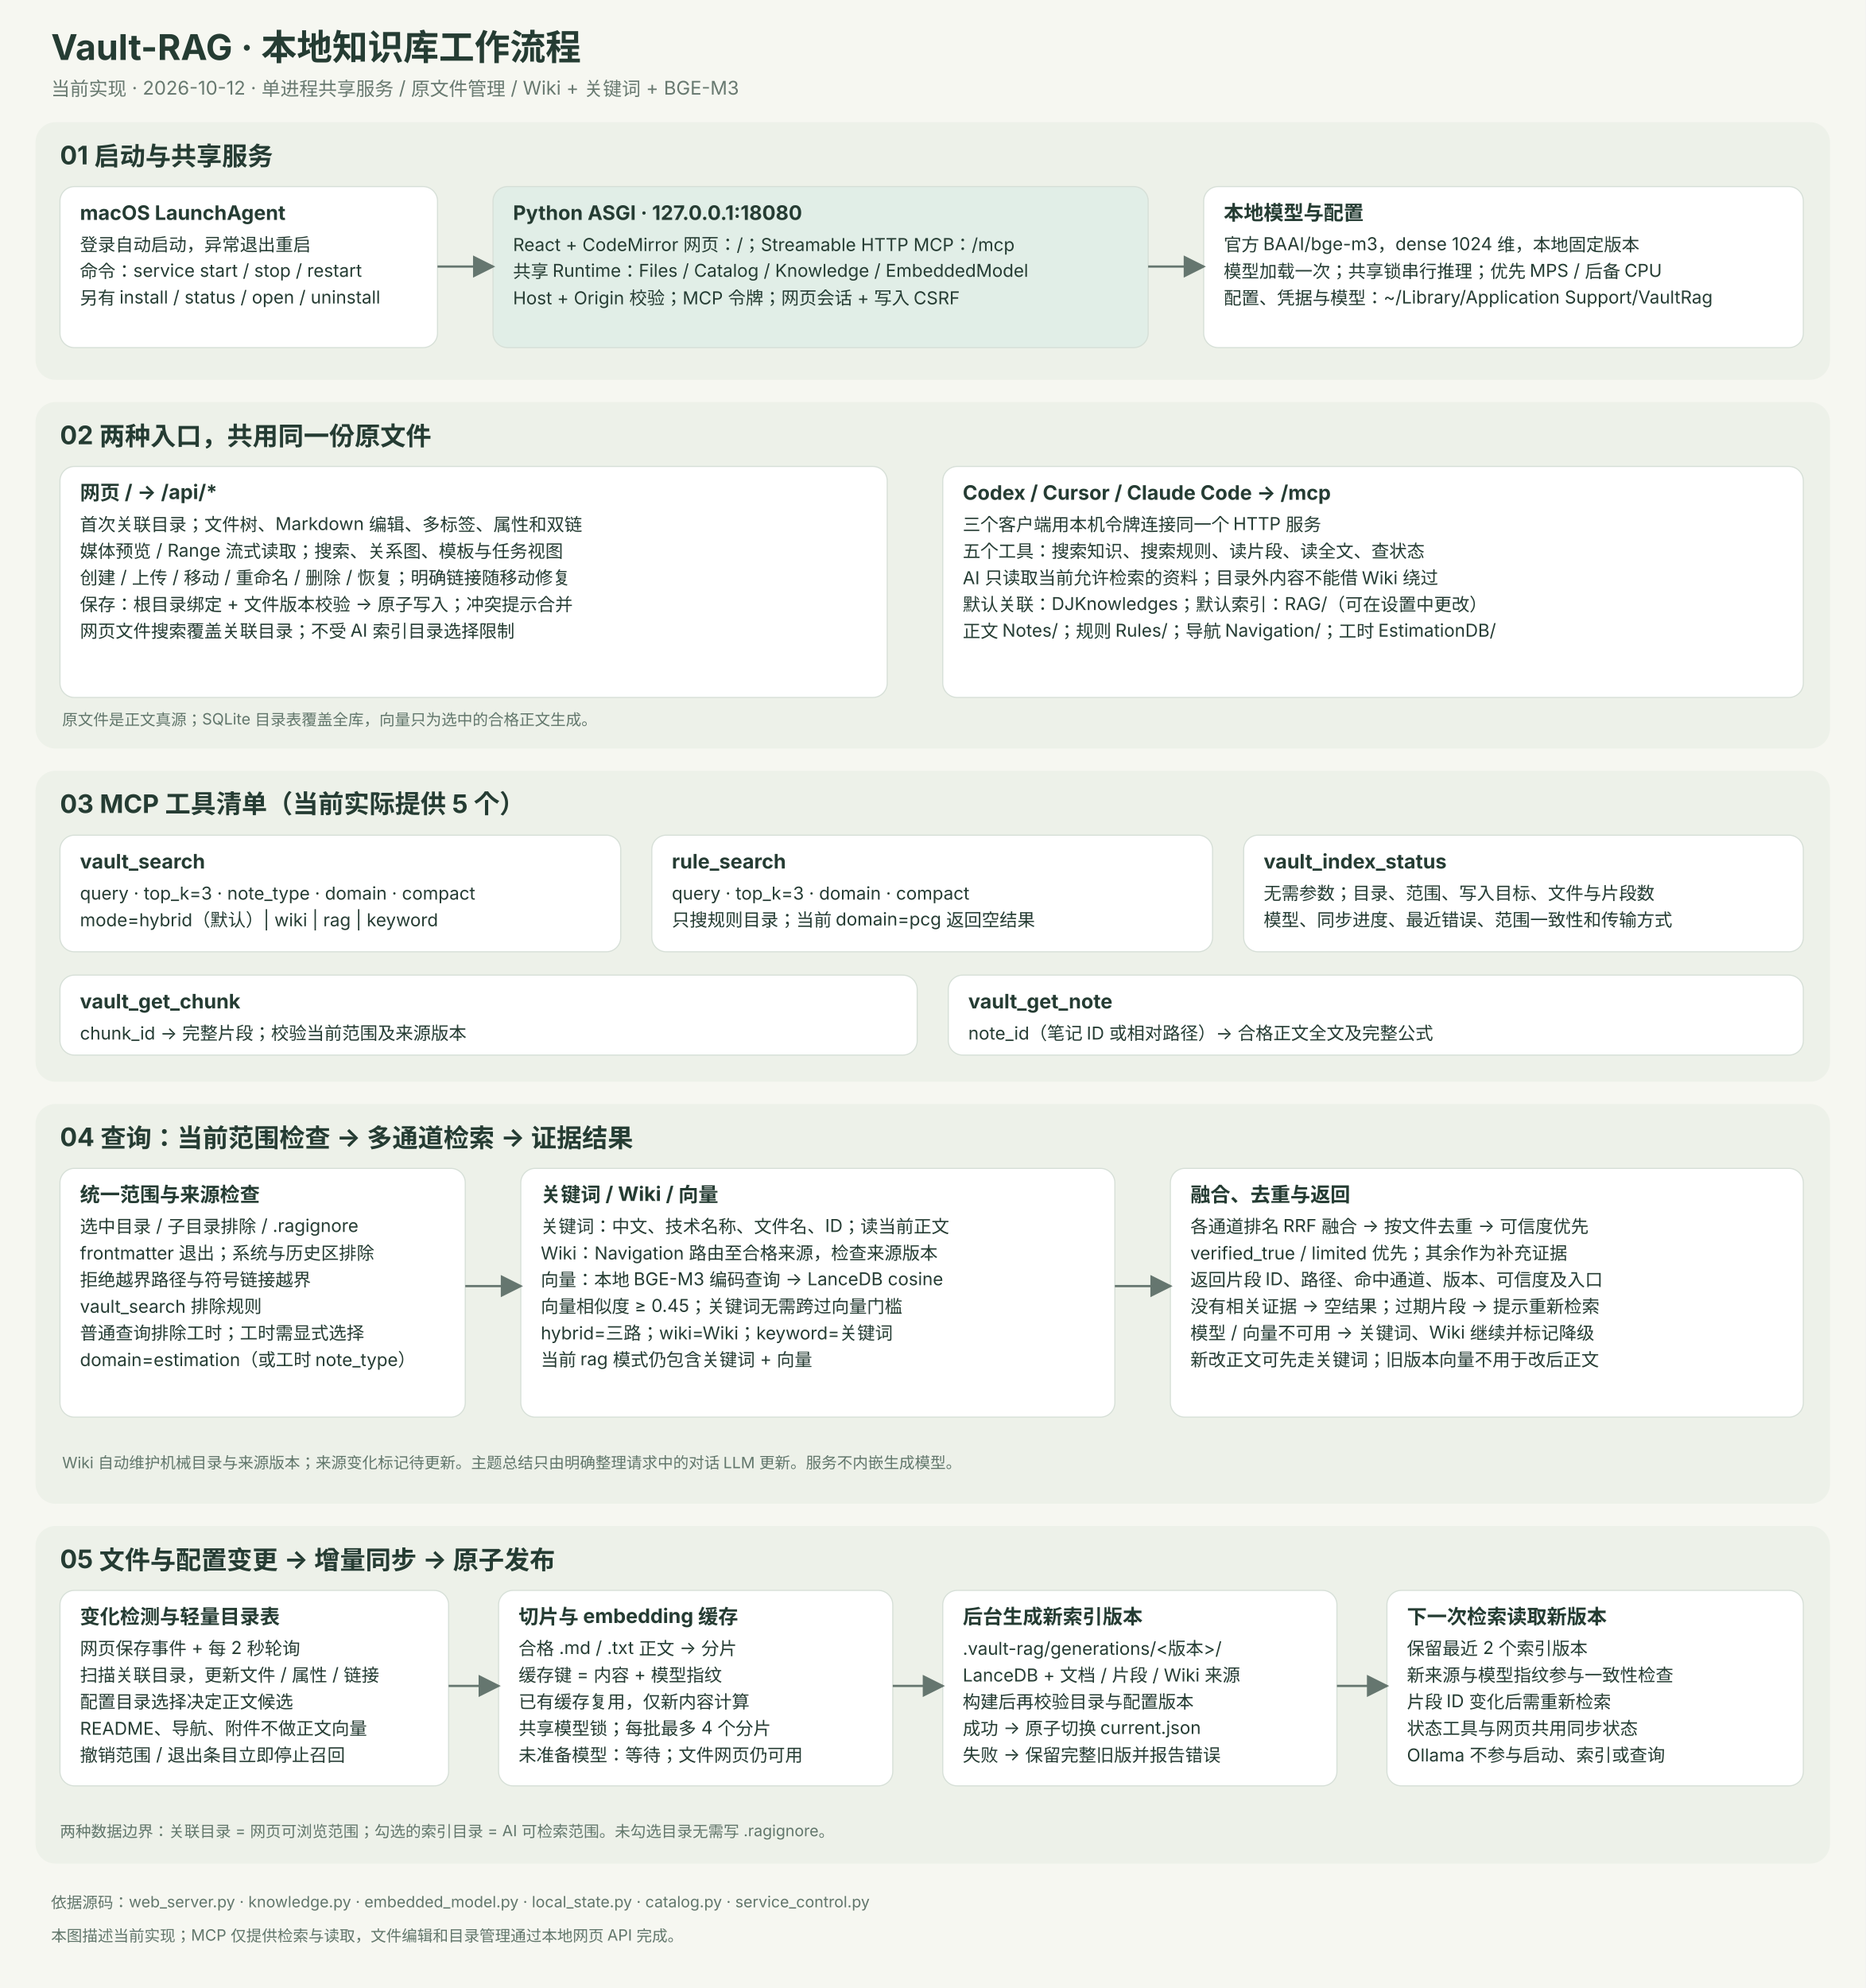
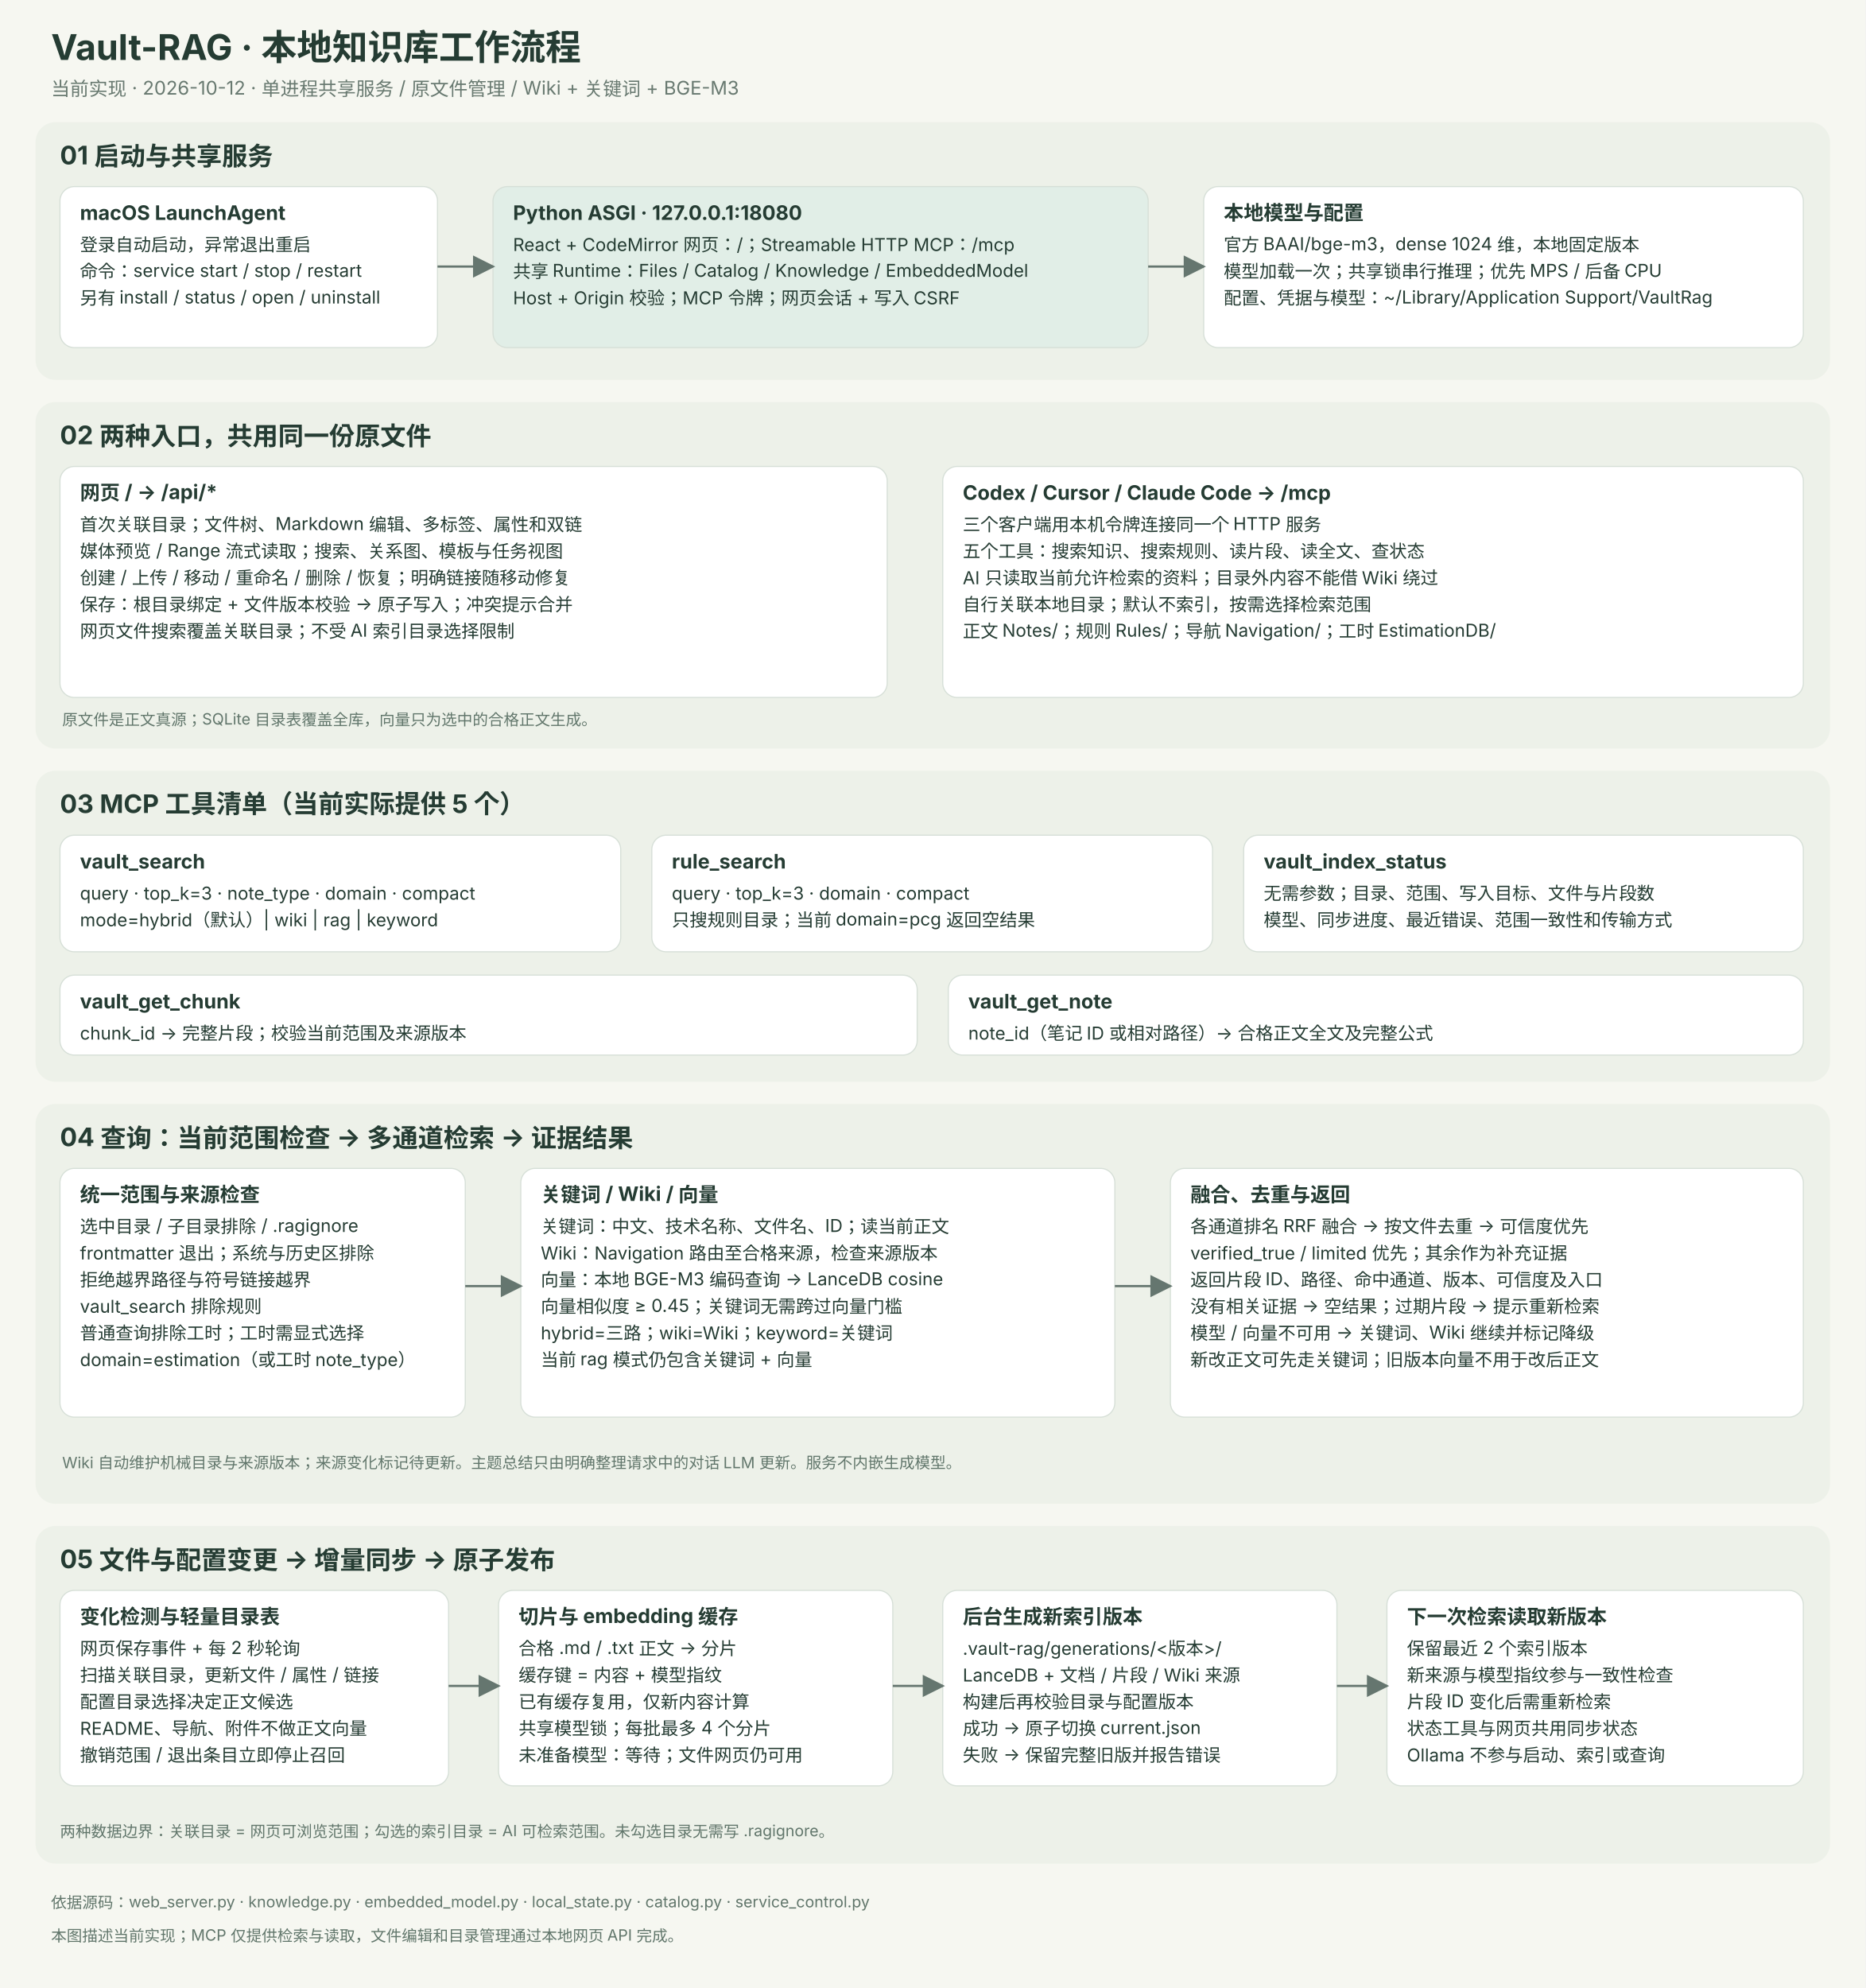
<svg xmlns="http://www.w3.org/2000/svg" width="1680" height="1790" viewBox="0 0 1680 1790" role="img" aria-labelledby="title desc">
  <defs>
    <marker id="arrow" markerWidth="10" markerHeight="10" refX="9" refY="5" orient="auto">
      <path d="M0 0L10 5L0 10" fill="#65766f" />
    </marker>
  </defs>
  <style>text{font-family:system-ui,-apple-system,'PingFang SC','Microsoft YaHei',sans-serif;fill:#253c33}.title{font-size:32px;font-weight:700}.sub{font-size:17px;fill:#687970}.heading{font-size:23px;font-weight:700}.label{font-size:18px;font-weight:650}.body{font-size:16px}.small{font-size:14px;fill:#61766b}.edge{fill:none;stroke:#65766f;stroke-width:2;marker-end:url(#arrow)}</style>
  <rect width="1680" height="1790" fill="#f6f7f1" />
  <text x="46" y="54" class="title">Vault-RAG · 本地知识库工作流程</text>
  <text x="46" y="86" class="sub">当前实现 · 2026-10-12 · 单进程共享服务 / 原文件管理 / Wiki + 关键词 + BGE-M3</text>
  <rect x="32" y="110" width="1616" height="232" rx="18" fill="#edf1e9" />
  <text x="54" y="148" class="heading">01  启动与共享服务</text>
  <rect x="54" y="168" width="340" height="145" rx="13" fill="#fff" stroke="#d6dfd7" />
  <text x="72" y="198" class="label">macOS LaunchAgent</text>
  <text x="72" y="226" class="body">登录自动启动，异常退出重启</text>
  <text x="72" y="250" class="body">命令：service start / stop / restart</text>
  <text x="72" y="274" class="body">另有 install / status / open / uninstall</text>
  <rect x="444" y="168" width="590" height="145" rx="13" fill="#e1eee7" stroke="#d6dfd7" />
  <text x="462" y="198" class="label">Python ASGI · 127.0.0.1:18080</text>
  <text x="462" y="226" class="body">React + CodeMirror 网页：/；Streamable HTTP MCP：/mcp</text>
  <text x="462" y="250" class="body">共享 Runtime：Files / Catalog / Knowledge / EmbeddedModel</text>
  <text x="462" y="274" class="body">Host + Origin 校验；MCP 令牌；网页会话 + 写入 CSRF</text>
  <rect x="1084" y="168" width="540" height="145" rx="13" fill="#fff" stroke="#d6dfd7" />
  <text x="1102" y="198" class="label">本地模型与配置</text>
  <text x="1102" y="226" class="body">官方 BAAI/bge-m3，dense 1024 维，本地固定版本</text>
  <text x="1102" y="250" class="body">模型加载一次；共享锁串行推理；优先 MPS / 后备 CPU</text>
  <text x="1102" y="274" class="body">配置、凭据与模型：~/Library/Application Support/VaultRag</text>
  <path class="edge" d="M394 240L444 240" />
  <path class="edge" d="M1034 240L1084 240" />
  <rect x="32" y="362" width="1616" height="312" rx="18" fill="#edf1e9" />
  <text x="54" y="400" class="heading">02  两种入口，共用同一份原文件</text>
  <rect x="54" y="420" width="745" height="208" rx="13" fill="#fff" stroke="#d6dfd7" />
  <text x="72" y="450" class="label">网页 / → /api/*</text>
  <text x="72" y="478" class="body">首次关联目录；文件树、Markdown 编辑、多标签、属性和双链</text>
  <text x="72" y="502" class="body">媒体预览 / Range 流式读取；搜索、关系图、模板与任务视图</text>
  <text x="72" y="526" class="body">创建 / 上传 / 移动 / 重命名 / 删除 / 恢复；明确链接随移动修复</text>
  <text x="72" y="550" class="body">保存：根目录绑定 + 文件版本校验 → 原子写入；冲突提示合并</text>
  <text x="72" y="574" class="body">网页文件搜索覆盖关联目录；不受 AI 索引目录选择限制</text>
  <rect x="849" y="420" width="775" height="208" rx="13" fill="#fff" stroke="#d6dfd7" />
  <text x="867" y="450" class="label">Codex / Cursor / Claude Code → /mcp</text>
  <text x="867" y="478" class="body">三个客户端用本机令牌连接同一个 HTTP 服务</text>
  <text x="867" y="502" class="body">五个工具：搜索知识、搜索规则、读片段、读全文、查状态</text>
  <text x="867" y="526" class="body">AI 只读取当前允许检索的资料；目录外内容不能借 Wiki 绕过</text>
-   <text x="867" y="550" class="body">默认关联：DJKnowledges；默认索引：RAG/（可在设置中更改）</text>
+   <text x="867" y="550" class="body">自行关联本地目录；默认不索引，按需选择检索范围</text>
  <text x="867" y="574" class="body">正文 Notes/；规则 Rules/；导航 Navigation/；工时 EstimationDB/</text>
  <text x="56" y="653" class="small">原文件是正文真源；SQLite 目录表覆盖全库，向量只为选中的合格正文生成。</text>
  <rect x="32" y="694" width="1616" height="280" rx="18" fill="#edf1e9" />
  <text x="54" y="732" class="heading">03  MCP 工具清单（当前实际提供 5 个）</text>
  <rect x="54" y="752" width="505" height="105" rx="13" fill="#fff" stroke="#d6dfd7" />
  <text x="72" y="782" class="label">vault_search</text>
  <text x="72" y="810" class="body">query · top_k=3 · note_type · domain · compact</text>
  <text x="72" y="834" class="body">mode=hybrid（默认）| wiki | rag | keyword</text>
  <rect x="587" y="752" width="505" height="105" rx="13" fill="#fff" stroke="#d6dfd7" />
  <text x="605" y="782" class="label">rule_search</text>
  <text x="605" y="810" class="body">query · top_k=3 · domain · compact</text>
  <text x="605" y="834" class="body">只搜规则目录；当前 domain=pcg 返回空结果</text>
  <rect x="1120" y="752" width="504" height="105" rx="13" fill="#fff" stroke="#d6dfd7" />
  <text x="1138" y="782" class="label">vault_index_status</text>
  <text x="1138" y="810" class="body">无需参数；目录、范围、写入目标、文件与片段数</text>
  <text x="1138" y="834" class="body">模型、同步进度、最近错误、范围一致性和传输方式</text>
  <rect x="54" y="878" width="772" height="72" rx="13" fill="#fff" stroke="#d6dfd7" />
  <text x="72" y="908" class="label">vault_get_chunk</text>
  <text x="72" y="936" class="body">chunk_id → 完整片段；校验当前范围及来源版本</text>
  <rect x="854" y="878" width="770" height="72" rx="13" fill="#fff" stroke="#d6dfd7" />
  <text x="872" y="908" class="label">vault_get_note</text>
  <text x="872" y="936" class="body">note_id（笔记 ID 或相对路径）→ 合格正文全文及完整公式</text>
  <rect x="32" y="994" width="1616" height="360" rx="18" fill="#edf1e9" />
  <text x="54" y="1032" class="heading">04  查询：当前范围检查 → 多通道检索 → 证据结果</text>
  <rect x="54" y="1052" width="365" height="224" rx="13" fill="#fff" stroke="#d6dfd7" />
  <text x="72" y="1082" class="label">统一范围与来源检查</text>
  <text x="72" y="1110" class="body">选中目录 / 子目录排除 / .ragignore</text>
  <text x="72" y="1134" class="body">frontmatter 退出；系统与历史区排除</text>
  <text x="72" y="1158" class="body">拒绝越界路径与符号链接越界</text>
  <text x="72" y="1182" class="body">vault_search 排除规则</text>
  <text x="72" y="1206" class="body">普通查询排除工时；工时需显式选择</text>
  <text x="72" y="1230" class="body">domain=estimation（或工时 note_type）</text>
  <rect x="469" y="1052" width="535" height="224" rx="13" fill="#fff" stroke="#d6dfd7" />
  <text x="487" y="1082" class="label">关键词 / Wiki / 向量</text>
  <text x="487" y="1110" class="body">关键词：中文、技术名称、文件名、ID；读当前正文</text>
  <text x="487" y="1134" class="body">Wiki：Navigation 路由至合格来源，检查来源版本</text>
  <text x="487" y="1158" class="body">向量：本地 BGE-M3 编码查询 → LanceDB cosine</text>
  <text x="487" y="1182" class="body">向量相似度 ≥ 0.45；关键词无需跨过向量门槛</text>
  <text x="487" y="1206" class="body">hybrid=三路；wiki=Wiki；keyword=关键词</text>
  <text x="487" y="1230" class="body">当前 rag 模式仍包含关键词 + 向量</text>
  <rect x="1054" y="1052" width="570" height="224" rx="13" fill="#fff" stroke="#d6dfd7" />
  <text x="1072" y="1082" class="label">融合、去重与返回</text>
  <text x="1072" y="1110" class="body">各通道排名 RRF 融合 → 按文件去重 → 可信度优先</text>
  <text x="1072" y="1134" class="body">verified_true / limited 优先；其余作为补充证据</text>
  <text x="1072" y="1158" class="body">返回片段 ID、路径、命中通道、版本、可信度及入口</text>
  <text x="1072" y="1182" class="body">没有相关证据 → 空结果；过期片段 → 提示重新检索</text>
  <text x="1072" y="1206" class="body">模型 / 向量不可用 → 关键词、Wiki 继续并标记降级</text>
  <text x="1072" y="1230" class="body">新改正文可先走关键词；旧版本向量不用于改后正文</text>
  <path class="edge" d="M419 1158L469 1158" />
  <path class="edge" d="M1004 1158L1054 1158" />
  <text x="56" y="1322" class="small">Wiki 自动维护机械目录与来源版本；来源变化标记待更新。主题总结只由明确整理请求中的对话 LLM 更新。服务不内嵌生成模型。</text>
  <rect x="32" y="1374" width="1616" height="304" rx="18" fill="#edf1e9" />
  <text x="54" y="1412" class="heading">05  文件与配置变更 → 增量同步 → 原子发布</text>
  <rect x="54" y="1432" width="350" height="176" rx="13" fill="#fff" stroke="#d6dfd7" />
  <text x="72" y="1462" class="label">变化检测与轻量目录表</text>
  <text x="72" y="1490" class="body">网页保存事件 + 每 2 秒轮询</text>
  <text x="72" y="1514" class="body">扫描关联目录，更新文件 / 属性 / 链接</text>
  <text x="72" y="1538" class="body">配置目录选择决定正文候选</text>
  <text x="72" y="1562" class="body">README、导航、附件不做正文向量</text>
  <text x="72" y="1586" class="body">撤销范围 / 退出条目立即停止召回</text>
  <rect x="449" y="1432" width="355" height="176" rx="13" fill="#fff" stroke="#d6dfd7" />
  <text x="467" y="1462" class="label">切片与 embedding 缓存</text>
  <text x="467" y="1490" class="body">合格 .md / .txt 正文 → 分片</text>
  <text x="467" y="1514" class="body">缓存键 = 内容 + 模型指纹</text>
  <text x="467" y="1538" class="body">已有缓存复用，仅新内容计算</text>
  <text x="467" y="1562" class="body">共享模型锁；每批最多 4 个分片</text>
  <text x="467" y="1586" class="body">未准备模型：等待；文件网页仍可用</text>
  <rect x="849" y="1432" width="355" height="176" rx="13" fill="#fff" stroke="#d6dfd7" />
  <text x="867" y="1462" class="label">后台生成新索引版本</text>
  <text x="867" y="1490" class="body">.vault-rag/generations/&lt;版本&gt;/</text>
  <text x="867" y="1514" class="body">LanceDB + 文档 / 片段 / Wiki 来源</text>
  <text x="867" y="1538" class="body">构建后再校验目录与配置版本</text>
  <text x="867" y="1562" class="body">成功 → 原子切换 current.json</text>
  <text x="867" y="1586" class="body">失败 → 保留完整旧版并报告错误</text>
  <rect x="1249" y="1432" width="375" height="176" rx="13" fill="#fff" stroke="#d6dfd7" />
  <text x="1267" y="1462" class="label">下一次检索读取新版本</text>
  <text x="1267" y="1490" class="body">保留最近 2 个索引版本</text>
  <text x="1267" y="1514" class="body">新来源与模型指纹参与一致性检查</text>
  <text x="1267" y="1538" class="body">片段 ID 变化后需重新检索</text>
  <text x="1267" y="1562" class="body">状态工具与网页共用同步状态</text>
  <text x="1267" y="1586" class="body">Ollama 不参与启动、索引或查询</text>
  <path class="edge" d="M404 1518L449 1518" />
  <path class="edge" d="M804 1518L849 1518" />
  <path class="edge" d="M1204 1518L1249 1518" />
  <text x="54" y="1654" class="small">两种数据边界：关联目录 = 网页可浏览范围；勾选的索引目录 = AI 可检索范围。未勾选目录无需写 .ragignore。</text>
  <text x="46" y="1718" class="small">依据源码：web_server.py · knowledge.py · embedded_model.py · local_state.py · catalog.py · service_control.py</text>
  <text x="46" y="1748" class="small">本图描述当前实现；MCP 仅提供检索与读取，文件编辑和目录管理通过本地网页 API 完成。</text>
</svg>
